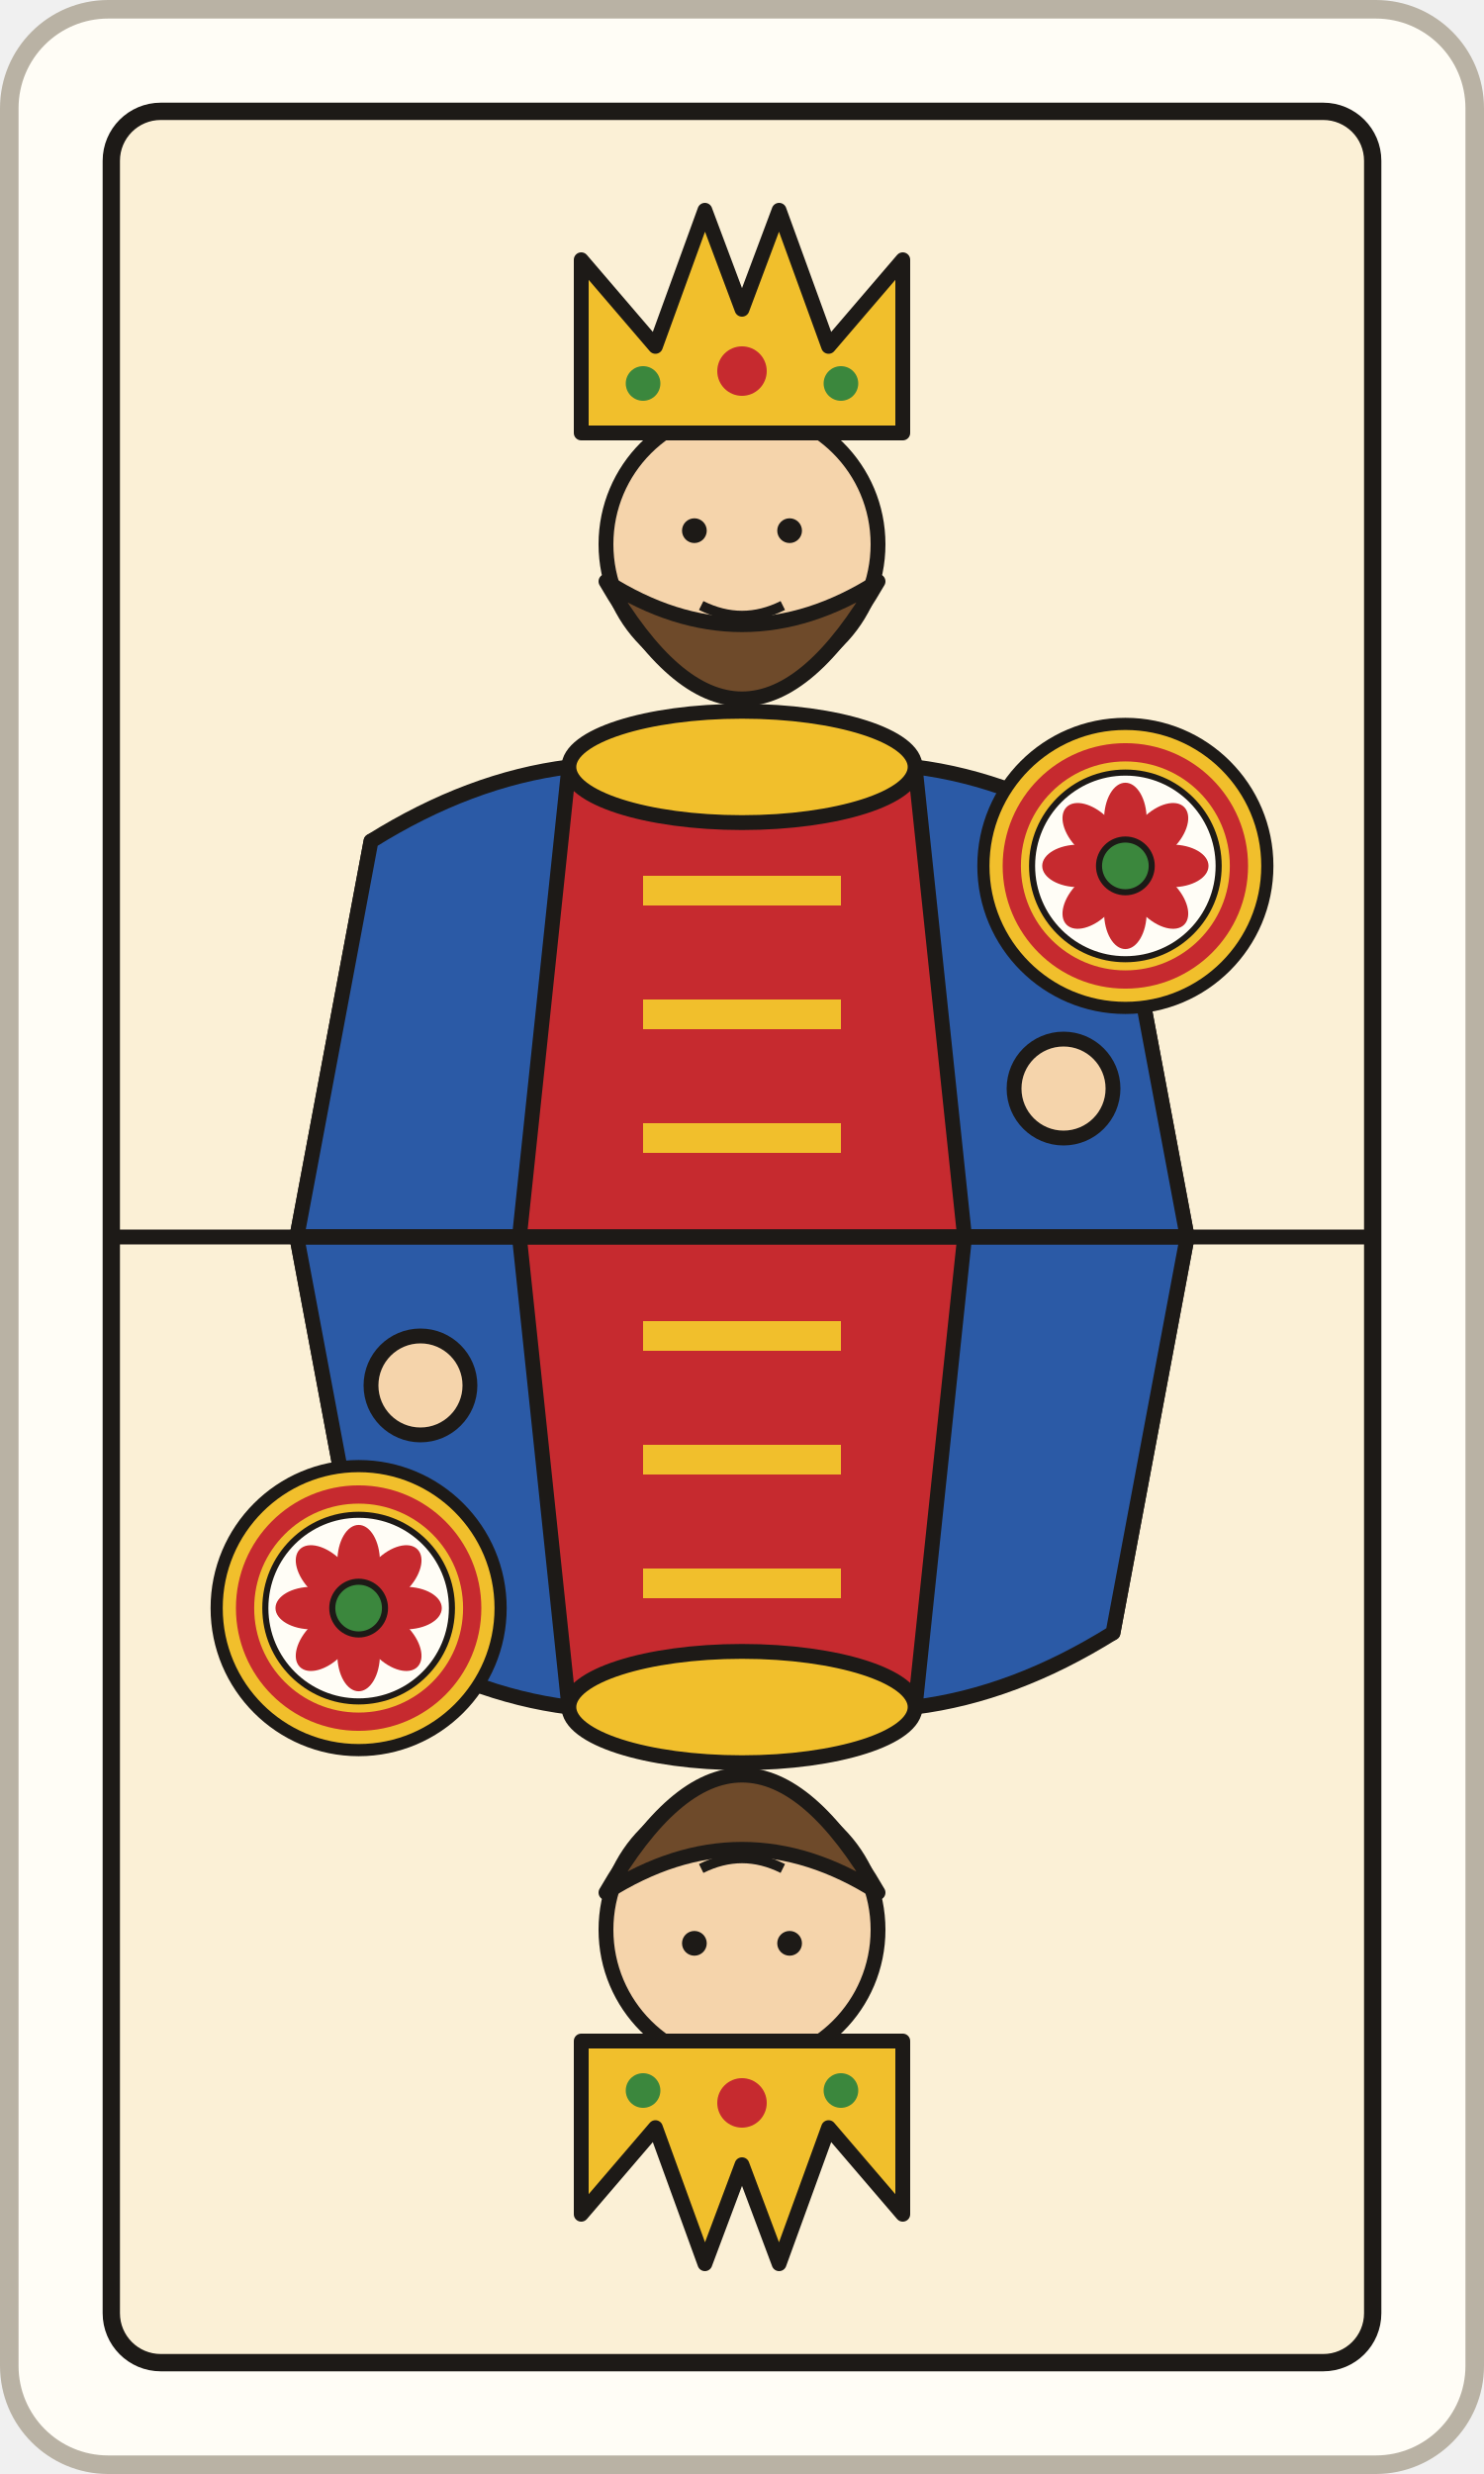
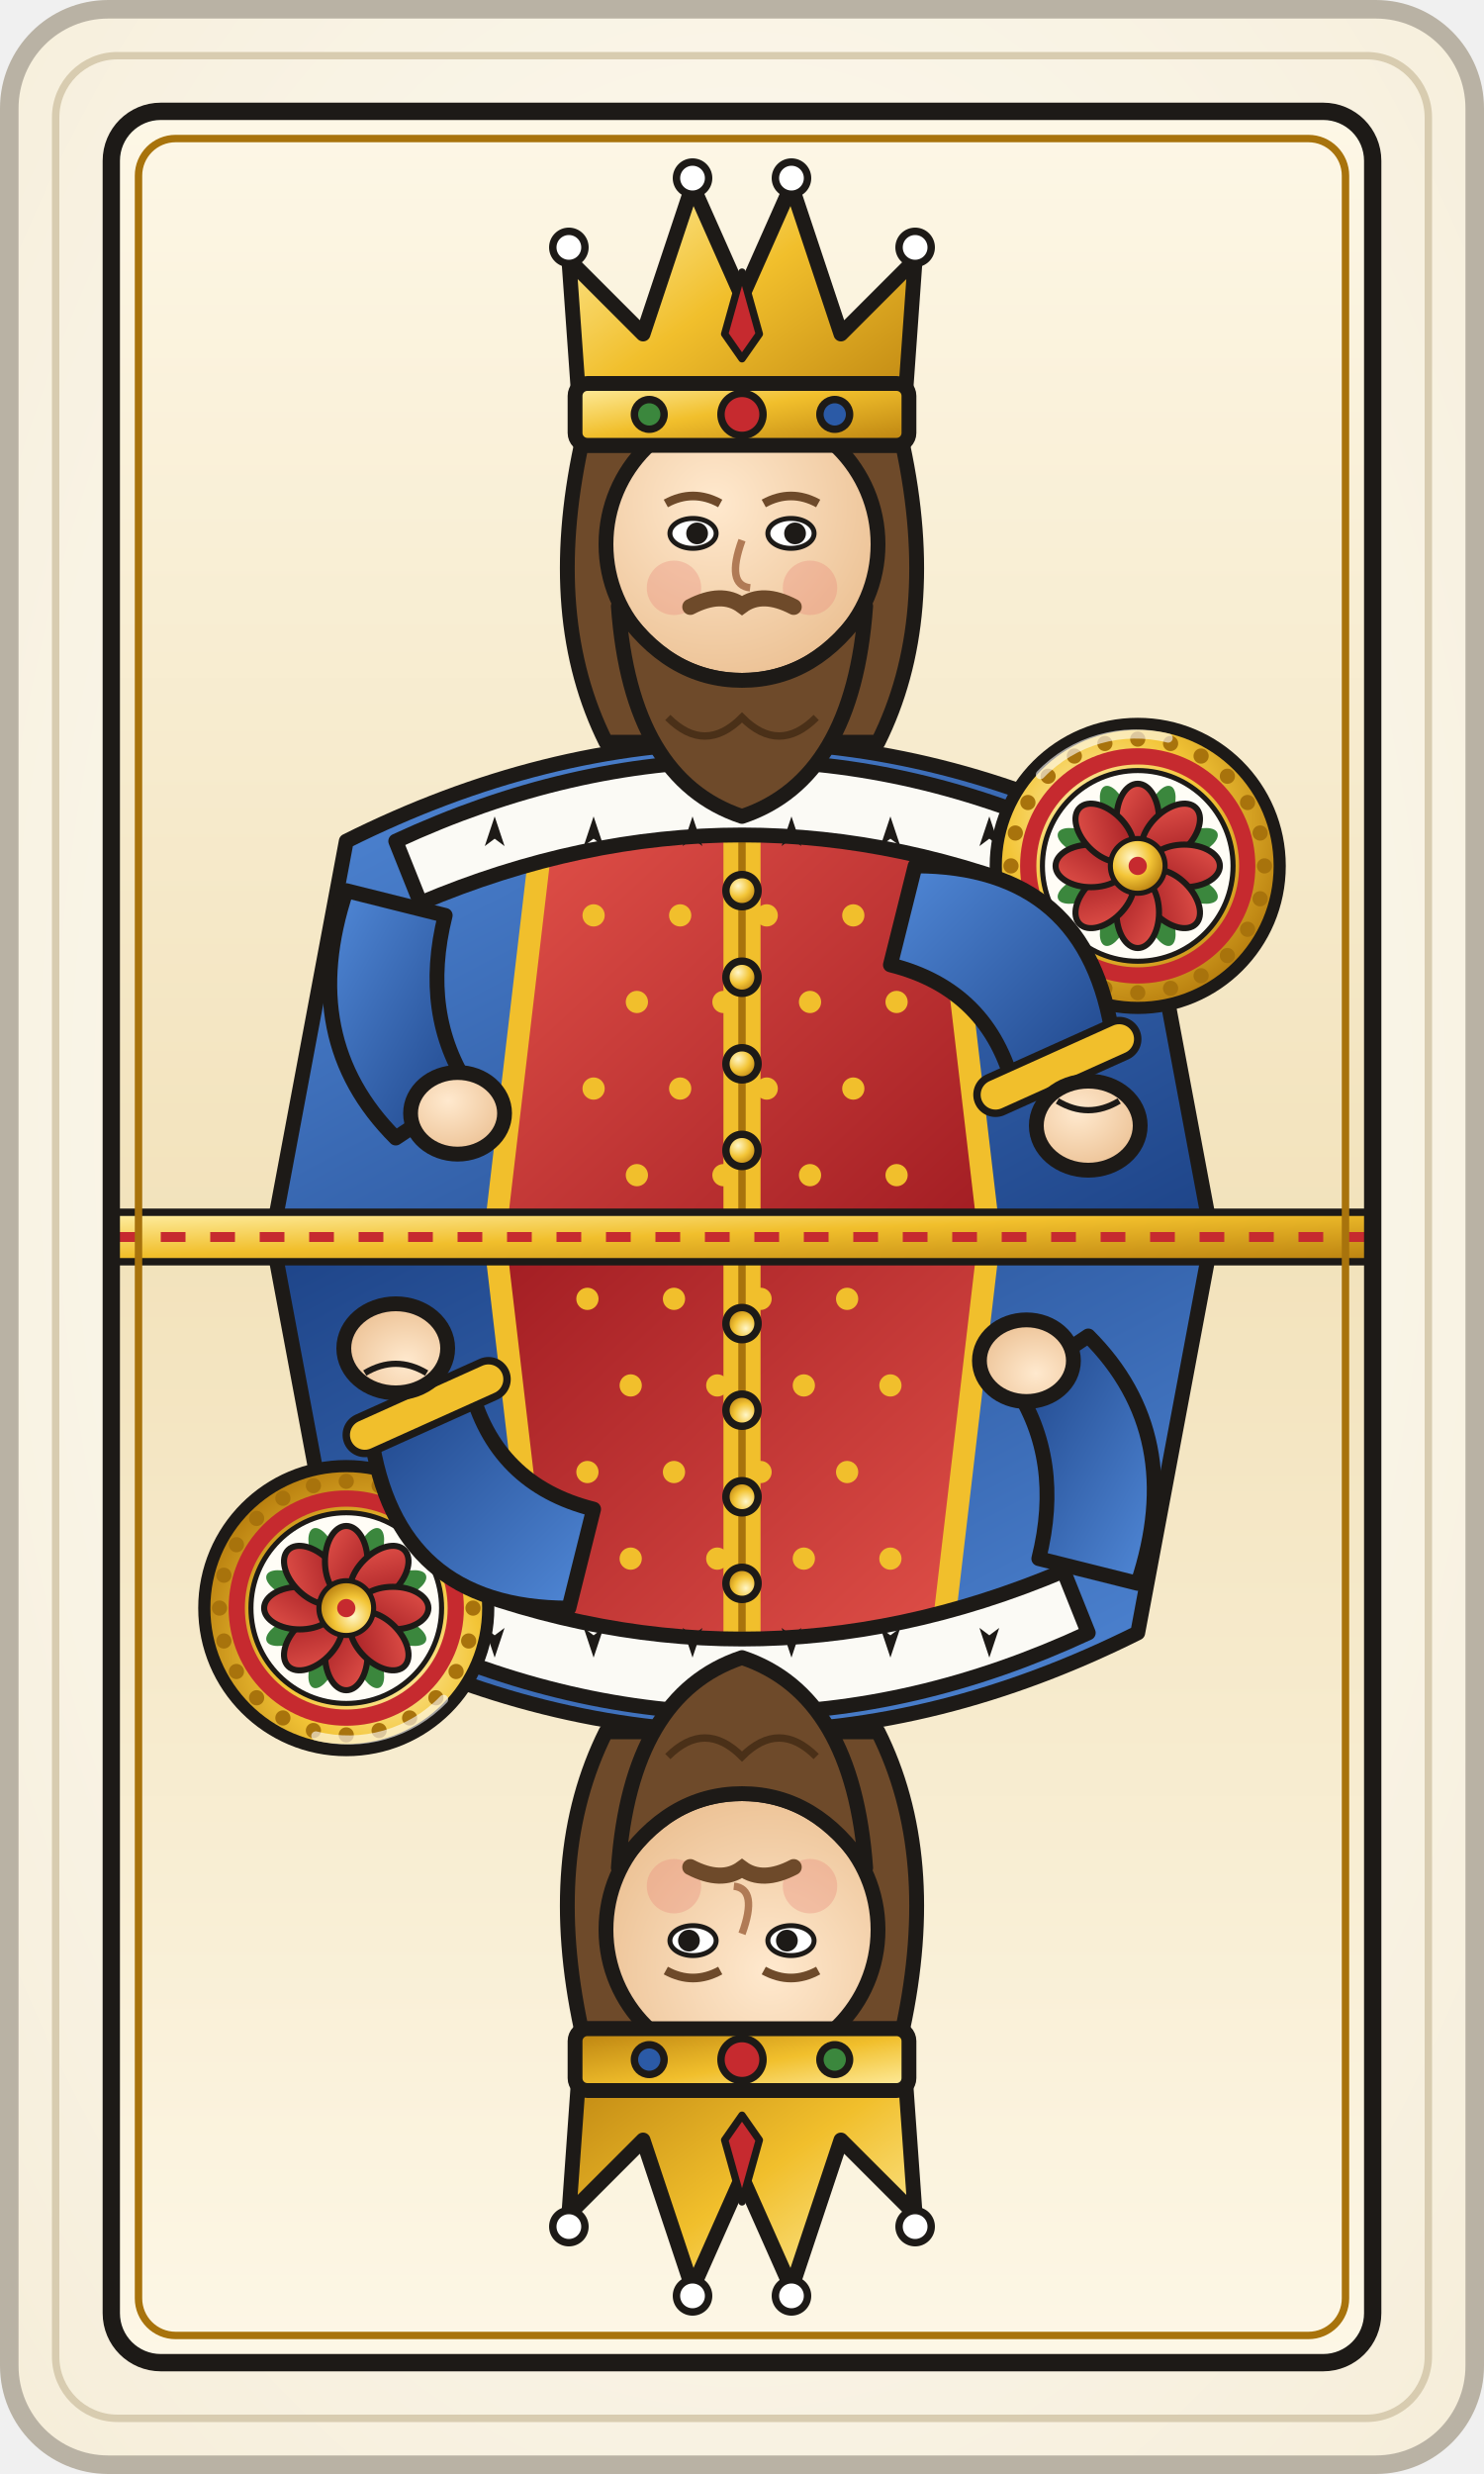
<svg xmlns="http://www.w3.org/2000/svg" viewBox="0 0 120 200" width="120" height="200">
-   <rect x="0.75" y="0.75" width="118.5" height="198.5" rx="8" fill="#fffdf6" stroke="#b9b2a4" stroke-width="1.5" />
+   <defs>
+     <linearGradient id="gold" x1="0" y1="0" x2="1" y2="1">
+       <stop offset="0" stop-color="#fff0a8" />
+       <stop offset=".45" stop-color="#f1bf2c" />
+       <stop offset="1" stop-color="#b9800f" />
+     </linearGradient>
+     <radialGradient id="goldR" cx=".38" cy=".35" r=".7">
+       <stop offset="0" stop-color="#fff6c8" />
+       <stop offset=".5" stop-color="#f3c537" />
+       <stop offset="1" stop-color="#b47a0c" />
+     </radialGradient>
+     <linearGradient id="red" x1="0" y1="0" x2="1" y2="1">
+       <stop offset="0" stop-color="#e5544b" />
+       <stop offset="1" stop-color="#a11c22" />
+     </linearGradient>
+     <linearGradient id="blue" x1="0" y1="0" x2="1" y2="1">
+       <stop offset="0" stop-color="#5189d8" />
+       <stop offset="1" stop-color="#1d4387" />
+     </linearGradient>
+     <linearGradient id="green" x1="0" y1="0" x2="1" y2="1">
+       <stop offset="0" stop-color="#66b462" />
+       <stop offset="1" stop-color="#276629" />
+     </linearGradient>
+     <linearGradient id="wood" x1="0" y1="0" x2="1" y2="0">
+       <stop offset="0" stop-color="#25602a" />
+       <stop offset=".35" stop-color="#6fbd6a" />
+       <stop offset="1" stop-color="#21572a" />
+     </linearGradient>
+     <linearGradient id="steel" x1="0" y1="0" x2="1" y2="0">
+       <stop offset="0" stop-color="#c3d9f7" />
+       <stop offset=".5" stop-color="#4275c4" />
+       <stop offset="1" stop-color="#1b3f7c" />
+     </linearGradient>
+     <radialGradient id="skin" cx=".4" cy=".35" r=".75">
+       <stop offset="0" stop-color="#ffe9ce" />
+       <stop offset="1" stop-color="#eabd8e" />
+     </radialGradient>
+     <radialGradient id="paper" cx=".5" cy=".45" r=".8">
+       <stop offset="0" stop-color="#fffefa" />
+       <stop offset="1" stop-color="#f5ecd6" />
+     </radialGradient>
+     <linearGradient id="beige" x1="0" y1="0" x2="0" y2="1">
+       <stop offset="0" stop-color="#fdf7e6" />
+       <stop offset=".5" stop-color="#f2e2bb" />
+       <stop offset="1" stop-color="#fdf7e6" />
+     </linearGradient>
+     <linearGradient id="horse" x1="0" y1="0" x2="1" y2="1">
+       <stop offset="0" stop-color="#ffffff" />
+       <stop offset="1" stop-color="#d6cdbd" />
+     </linearGradient>
+   </defs>
+   <rect x="0.75" y="0.75" width="118.5" height="198.5" rx="8" fill="url(#paper)" stroke="#b9b2a4" stroke-width="1.5" />
+   <rect x="4.5" y="4.5" width="111" height="191" rx="5" fill="none" stroke="#d8ccb0" stroke-width="0.6" />
  <clipPath id="fr">
    <rect x="9" y="9" width="102" height="182" rx="4" />
  </clipPath>
-   <rect x="9" y="9" width="102" height="182" rx="4" fill="#fbf0d6" />
+   <rect x="9" y="9" width="102" height="182" rx="4" fill="url(#beige)" />
  <g clip-path="url(#fr)">
-     <path d="M24 100 L30 68 Q60 54 90 68 L96 100Z" fill="#c62a2f" stroke="#1d1a17" stroke-width="1.2" stroke-linejoin="round" />
-     <path d="M24 100 L30 68 Q38 63 46 62 L42 100Z" fill="#2b5aa6" stroke="#1d1a17" stroke-width="1.2" stroke-linejoin="round" />
-     <path d="M96 100 L90 68 Q82 63 74 62 L78 100Z" fill="#2b5aa6" stroke="#1d1a17" stroke-width="1.2" stroke-linejoin="round" />
-     <path d="M52 72 L68 72 M52 82 L68 82 M52 92 L68 92" stroke="#f1bf2c" stroke-width="2.4" />
-     <ellipse cx="60" cy="62" rx="14" ry="4.5" fill="#f1bf2c" stroke="#1d1a17" stroke-width="1.2" stroke-linejoin="round" />
-     <circle cx="60" cy="44" r="11" fill="#f5d4ab" stroke="#1d1a17" stroke-width="1.2" stroke-linejoin="round" />
-     <circle cx="56.15" cy="42.9" r="1" fill="#1d1a17" />
-     <circle cx="63.85" cy="42.9" r="1" fill="#1d1a17" />
-     <path d="M56.7 48.95 Q60 50.6 63.3 48.95" fill="none" stroke="#1d1a17" stroke-width="0.8" />
-     <path d="M49 47 Q60 66 71 47 Q60 54 49 47Z" fill="#6e4a2a" stroke="#1d1a17" stroke-width="1.2" stroke-linejoin="round" />
-     <path d="M47 35 L47 21 L53 28 L57 17 L60 25 L63 17 L67 28 L73 21 L73 35Z" fill="#f1bf2c" stroke="#1d1a17" stroke-width="1.2" stroke-linejoin="round" />
-     <circle cx="60" cy="30" r="2" fill="#c62a2f" />
-     <circle cx="52" cy="31" r="1.4" fill="#3b873d" />
-     <circle cx="68" cy="31" r="1.4" fill="#3b873d" />
-     <g transform="translate(91 70) scale(0.82)">
-       <circle r="14" fill="#f1bf2c" stroke="#1d1a17" stroke-width="1.2" stroke-linejoin="round" />
-       <circle r="11.2" fill="none" stroke="#c62a2f" stroke-width="1.8" />
-       <circle r="9.2" fill="#fffdf6" stroke="#1d1a17" stroke-width="0.6" />
-       <ellipse cx="0" cy="-4.6" rx="2.1" ry="3.6" fill="#c62a2f" transform="rotate(0)" />
-       <ellipse cx="0" cy="-4.6" rx="2.1" ry="3.6" fill="#c62a2f" transform="rotate(45)" />
-       <ellipse cx="0" cy="-4.6" rx="2.1" ry="3.6" fill="#c62a2f" transform="rotate(90)" />
-       <ellipse cx="0" cy="-4.6" rx="2.1" ry="3.6" fill="#c62a2f" transform="rotate(135)" />
-       <ellipse cx="0" cy="-4.6" rx="2.1" ry="3.6" fill="#c62a2f" transform="rotate(180)" />
-       <ellipse cx="0" cy="-4.6" rx="2.1" ry="3.6" fill="#c62a2f" transform="rotate(225)" />
-       <ellipse cx="0" cy="-4.6" rx="2.1" ry="3.6" fill="#c62a2f" transform="rotate(270)" />
-       <ellipse cx="0" cy="-4.6" rx="2.1" ry="3.6" fill="#c62a2f" transform="rotate(315)" />
-       <circle r="2.6" fill="#3b873d" stroke="#1d1a17" stroke-width="0.6" />
+     <path d="M22 100 L28 68 Q60 52 92 68 L98 100Z" fill="url(#blue)" stroke="#1d1a17" stroke-width="1.2" stroke-linejoin="round" />
+     <path d="M40 100 L44 66 Q60 60 76 66 L80 100Z" fill="url(#red)" stroke="#1d1a17" stroke-width="1.2" stroke-linejoin="round" />
+     <circle cx="48" cy="74" r="0.9" fill="#f1bf2c" />
+     <circle cx="55" cy="74" r="0.9" fill="#f1bf2c" />
+     <circle cx="62" cy="74" r="0.9" fill="#f1bf2c" />
+     <circle cx="69" cy="74" r="0.9" fill="#f1bf2c" />
+     <circle cx="51.5" cy="81" r="0.9" fill="#f1bf2c" />
+     <circle cx="58.5" cy="81" r="0.9" fill="#f1bf2c" />
+     <circle cx="65.5" cy="81" r="0.9" fill="#f1bf2c" />
+     <circle cx="72.5" cy="81" r="0.9" fill="#f1bf2c" />
+     <circle cx="48" cy="88" r="0.9" fill="#f1bf2c" />
+     <circle cx="55" cy="88" r="0.9" fill="#f1bf2c" />
+     <circle cx="62" cy="88" r="0.9" fill="#f1bf2c" />
+     <circle cx="69" cy="88" r="0.9" fill="#f1bf2c" />
+     <circle cx="51.5" cy="95" r="0.9" fill="#f1bf2c" />
+     <circle cx="58.5" cy="95" r="0.9" fill="#f1bf2c" />
+     <circle cx="65.5" cy="95" r="0.9" fill="#f1bf2c" />
+     <circle cx="72.5" cy="95" r="0.9" fill="#f1bf2c" />
+     <path d="M60 66 V100" stroke="#f1bf2c" stroke-width="3" />
+     <path d="M60 66 V100" stroke="#a8730c" stroke-width="0.6" />
+     <circle cx="60" cy="72" r="1.3" fill="url(#goldR)" stroke="#1d1a17" stroke-width="0.6" stroke-linejoin="round" />
+     <circle cx="60" cy="79" r="1.3" fill="url(#goldR)" stroke="#1d1a17" stroke-width="0.6" stroke-linejoin="round" />
+     <circle cx="60" cy="86" r="1.3" fill="url(#goldR)" stroke="#1d1a17" stroke-width="0.6" stroke-linejoin="round" />
+     <circle cx="60" cy="93" r="1.3" fill="url(#goldR)" stroke="#1d1a17" stroke-width="0.6" stroke-linejoin="round" />
+     <path d="M44 66 L40 100 M76 66 L80 100" stroke="#f1bf2c" stroke-width="1.8" />
+     <path d="M28 72 Q24 84 32 92 L38 88 Q34 82 36 74Z" fill="url(#blue)" stroke="#1d1a17" stroke-width="1.2" stroke-linejoin="round" />
+     <ellipse cx="37" cy="90" rx="3.8" ry="3.3" fill="url(#skin)" stroke="#1d1a17" stroke-width="1.2" stroke-linejoin="round" />
+     <path d="M32 68 Q60 55 88 68 L86 73 Q60 62 34 73Z" fill="#fbfaf5" stroke="#1d1a17" stroke-width="1.2" stroke-linejoin="round" />
+     <path d="M40 66 l-0.8 2.4 l0.8 -0.6 l0.8 0.6Z" fill="#1d1a17" />
+     <path d="M48 66 l-0.8 2.4 l0.8 -0.6 l0.8 0.6Z" fill="#1d1a17" />
+     <path d="M56 66 l-0.8 2.4 l0.8 -0.6 l0.8 0.6Z" fill="#1d1a17" />
+     <path d="M64 66 l-0.8 2.4 l0.8 -0.6 l0.8 0.6Z" fill="#1d1a17" />
+     <path d="M72 66 l-0.8 2.4 l0.8 -0.6 l0.8 0.6Z" fill="#1d1a17" />
+     <path d="M80 66 l-0.8 2.4 l0.8 -0.6 l0.8 0.6Z" fill="#1d1a17" />
+     <g transform="translate(92 70) scale(0.82)">
+       <circle r="14" fill="url(#goldR)" stroke="#1d1a17" stroke-width="1.2" stroke-linejoin="round" />
+       <circle cx="12.5" cy="0" r="0.75" fill="#a8730c" />
+       <circle cx="12.07" cy="3.24" r="0.75" fill="#a8730c" />
+       <circle cx="10.83" cy="6.25" r="0.75" fill="#a8730c" />
+       <circle cx="8.84" cy="8.84" r="0.75" fill="#a8730c" />
+       <circle cx="6.25" cy="10.83" r="0.75" fill="#a8730c" />
+       <circle cx="3.24" cy="12.07" r="0.75" fill="#a8730c" />
+       <circle cx="0" cy="12.5" r="0.75" fill="#a8730c" />
+       <circle cx="-3.24" cy="12.07" r="0.75" fill="#a8730c" />
+       <circle cx="-6.25" cy="10.83" r="0.75" fill="#a8730c" />
+       <circle cx="-8.84" cy="8.84" r="0.75" fill="#a8730c" />
+       <circle cx="-10.83" cy="6.25" r="0.75" fill="#a8730c" />
+       <circle cx="-12.07" cy="3.24" r="0.75" fill="#a8730c" />
+       <circle cx="-12.5" cy="0" r="0.75" fill="#a8730c" />
+       <circle cx="-12.07" cy="-3.24" r="0.75" fill="#a8730c" />
+       <circle cx="-10.83" cy="-6.25" r="0.75" fill="#a8730c" />
+       <circle cx="-8.84" cy="-8.84" r="0.75" fill="#a8730c" />
+       <circle cx="-6.25" cy="-10.83" r="0.75" fill="#a8730c" />
+       <circle cx="-3.24" cy="-12.07" r="0.75" fill="#a8730c" />
+       <circle cx="0" cy="-12.5" r="0.75" fill="#a8730c" />
+       <circle cx="3.24" cy="-12.07" r="0.75" fill="#a8730c" />
+       <circle cx="6.25" cy="-10.83" r="0.75" fill="#a8730c" />
+       <circle cx="8.84" cy="-8.84" r="0.75" fill="#a8730c" />
+       <circle cx="10.83" cy="-6.25" r="0.75" fill="#a8730c" />
+       <circle cx="12.07" cy="-3.24" r="0.75" fill="#a8730c" />
+       <circle r="10.8" fill="none" stroke="#c62a2f" stroke-width="1.6" />
+       <circle r="9.4" fill="#fffdf6" stroke="#1d1a17" stroke-width="0.5" />
+       <ellipse cx="0" cy="-5.8" rx="1.2" ry="2.7" fill="#3b873d" transform="rotate(22.5)" />
+       <ellipse cx="0" cy="-5.8" rx="1.2" ry="2.7" fill="#3b873d" transform="rotate(67.5)" />
+       <ellipse cx="0" cy="-5.8" rx="1.2" ry="2.7" fill="#3b873d" transform="rotate(112.5)" />
+       <ellipse cx="0" cy="-5.8" rx="1.2" ry="2.7" fill="#3b873d" transform="rotate(157.5)" />
+       <ellipse cx="0" cy="-5.8" rx="1.2" ry="2.7" fill="#3b873d" transform="rotate(202.5)" />
+       <ellipse cx="0" cy="-5.8" rx="1.2" ry="2.7" fill="#3b873d" transform="rotate(247.5)" />
+       <ellipse cx="0" cy="-5.8" rx="1.2" ry="2.7" fill="#3b873d" transform="rotate(292.5)" />
+       <ellipse cx="0" cy="-5.8" rx="1.2" ry="2.7" fill="#3b873d" transform="rotate(337.5)" />
+       <ellipse cx="0" cy="-4.6" rx="2.1" ry="3.5" fill="url(#red)" stroke="#1d1a17" stroke-width="0.6" stroke-linejoin="round" transform="rotate(0)" />
+       <ellipse cx="0" cy="-4.6" rx="2.1" ry="3.5" fill="url(#red)" stroke="#1d1a17" stroke-width="0.6" stroke-linejoin="round" transform="rotate(45)" />
+       <ellipse cx="0" cy="-4.6" rx="2.1" ry="3.5" fill="url(#red)" stroke="#1d1a17" stroke-width="0.6" stroke-linejoin="round" transform="rotate(90)" />
+       <ellipse cx="0" cy="-4.6" rx="2.1" ry="3.5" fill="url(#red)" stroke="#1d1a17" stroke-width="0.6" stroke-linejoin="round" transform="rotate(135)" />
+       <ellipse cx="0" cy="-4.6" rx="2.1" ry="3.5" fill="url(#red)" stroke="#1d1a17" stroke-width="0.6" stroke-linejoin="round" transform="rotate(180)" />
+       <ellipse cx="0" cy="-4.6" rx="2.1" ry="3.5" fill="url(#red)" stroke="#1d1a17" stroke-width="0.6" stroke-linejoin="round" transform="rotate(225)" />
+       <ellipse cx="0" cy="-4.6" rx="2.1" ry="3.5" fill="url(#red)" stroke="#1d1a17" stroke-width="0.6" stroke-linejoin="round" transform="rotate(270)" />
+       <ellipse cx="0" cy="-4.6" rx="2.1" ry="3.5" fill="url(#red)" stroke="#1d1a17" stroke-width="0.6" stroke-linejoin="round" transform="rotate(315)" />
+       <circle r="2.7" fill="url(#goldR)" stroke="#1d1a17" stroke-width="0.5" />
+       <circle r="0.9" fill="#c62a2f" />
+       <path d="M-9.6 -9 A13 13 0 0 1 3 -12.6" fill="none" stroke="#fff" stroke-width="0.9" stroke-linecap="round" opacity="0.6" />
    </g>
-     <circle cx="86" cy="88" r="4" fill="#f5d4ab" stroke="#1d1a17" stroke-width="1.2" stroke-linejoin="round" />
+     <path d="M74 70 Q88 70 90 84 L82 88 Q80 80 72 78Z" fill="url(#blue)" stroke="#1d1a17" stroke-width="1.2" stroke-linejoin="round" />
+     <path d="M80.5 88.5 L90.5 84" stroke="#1d1a17" stroke-width="3.6" stroke-linecap="round" />
+     <path d="M80.5 88.5 L90.5 84" stroke="#f1bf2c" stroke-width="2.4" stroke-linecap="round" />
+     <ellipse cx="88" cy="91" rx="4.2" ry="3.6" fill="url(#skin)" stroke="#1d1a17" stroke-width="1.2" stroke-linejoin="round" />
+     <path d="M85.5 89 Q88 90.5 90.5 89" fill="none" stroke="#1d1a17" stroke-width="0.5" />
+     <path d="M47 36 Q44 50 49 60 L71 60 Q76 50 73 36Z" fill="#6e4a2a" stroke="#1d1a17" stroke-width="1.2" stroke-linejoin="round" />
+     <circle cx="60" cy="44" r="11" fill="url(#skin)" stroke="#1d1a17" stroke-width="1.2" stroke-linejoin="round" />
+     <circle cx="54.5" cy="47.52" r="2.2" fill="#e98a7a" opacity="0.35" />
+     <circle cx="65.5" cy="47.52" r="2.2" fill="#e98a7a" opacity="0.35" />
+     <ellipse cx="56.04" cy="43.12" rx="1.87" ry="1.21" fill="#fff" stroke="#1d1a17" stroke-width="0.4" />
+     <circle cx="56.37" cy="43.12" r="0.88" fill="#1d1a17" />
+     <path d="M53.84 40.7 Q56.04 39.49 58.24 40.7" fill="none" stroke="#6e4a2a" stroke-width="0.7" />
+     <ellipse cx="63.96" cy="43.12" rx="1.87" ry="1.21" fill="#fff" stroke="#1d1a17" stroke-width="0.4" />
+     <circle cx="64.29" cy="43.12" r="0.88" fill="#1d1a17" />
+     <path d="M61.76 40.7 Q63.96 39.49 66.16 40.7" fill="none" stroke="#6e4a2a" stroke-width="0.7" />
+     <path d="M60 43.67 Q58.68 47.3 60.66 47.52" fill="none" stroke="#b07a55" stroke-width="0.6" />
+     <path d="M55.82 49.06 Q58.35 47.74 60 48.95 Q61.65 47.74 64.18 49.06" fill="none" stroke="#6e4a2a" stroke-width="1.3" stroke-linecap="round" />
+     <path d="M50 49 Q51 63 60 66 Q69 63 70 49 Q66 55 60 55 Q54 55 50 49Z" fill="#6e4a2a" stroke="#1d1a17" stroke-width="1.2" stroke-linejoin="round" />
+     <path d="M54 58 Q57 61 60 58 Q63 61 66 58" fill="none" stroke="#4a3018" stroke-width="0.6" />
+     <path d="M47 35 L46 21 L52 27 L56 15 L60 24 L64 15 L68 27 L74 21 L73 35Z" fill="url(#gold)" stroke="#1d1a17" stroke-width="1.2" stroke-linejoin="round" />
+     <rect x="46.5" y="31" width="27" height="5" rx="1" fill="url(#gold)" stroke="#1d1a17" stroke-width="1.2" stroke-linejoin="round" />
+     <circle cx="46" cy="20" r="1.3" fill="#fff" stroke="#1d1a17" stroke-width="0.6" stroke-linejoin="round" />
+     <circle cx="56" cy="14.4" r="1.3" fill="#fff" stroke="#1d1a17" stroke-width="0.6" stroke-linejoin="round" />
+     <circle cx="64" cy="14.4" r="1.3" fill="#fff" stroke="#1d1a17" stroke-width="0.6" stroke-linejoin="round" />
+     <circle cx="74" cy="20" r="1.3" fill="#fff" stroke="#1d1a17" stroke-width="0.6" stroke-linejoin="round" />
+     <circle cx="60" cy="33.5" r="1.7" fill="#c62a2f" stroke="#1d1a17" stroke-width="0.6" stroke-linejoin="round" />
+     <circle cx="52.5" cy="33.5" r="1.2" fill="#3b873d" stroke="#1d1a17" stroke-width="0.6" stroke-linejoin="round" />
+     <circle cx="67.5" cy="33.5" r="1.2" fill="#2b5aa6" stroke="#1d1a17" stroke-width="0.6" stroke-linejoin="round" />
+     <path d="M60 22 L58.6 27 L60 29 L61.4 27Z" fill="#c62a2f" stroke="#1d1a17" stroke-width="0.6" stroke-linejoin="round" />
    <g transform="rotate(180 60 100)">
-       <path d="M24 100 L30 68 Q60 54 90 68 L96 100Z" fill="#c62a2f" stroke="#1d1a17" stroke-width="1.2" stroke-linejoin="round" />
-       <path d="M24 100 L30 68 Q38 63 46 62 L42 100Z" fill="#2b5aa6" stroke="#1d1a17" stroke-width="1.2" stroke-linejoin="round" />
-       <path d="M96 100 L90 68 Q82 63 74 62 L78 100Z" fill="#2b5aa6" stroke="#1d1a17" stroke-width="1.2" stroke-linejoin="round" />
-       <path d="M52 72 L68 72 M52 82 L68 82 M52 92 L68 92" stroke="#f1bf2c" stroke-width="2.4" />
-       <ellipse cx="60" cy="62" rx="14" ry="4.5" fill="#f1bf2c" stroke="#1d1a17" stroke-width="1.2" stroke-linejoin="round" />
-       <circle cx="60" cy="44" r="11" fill="#f5d4ab" stroke="#1d1a17" stroke-width="1.2" stroke-linejoin="round" />
-       <circle cx="56.15" cy="42.9" r="1" fill="#1d1a17" />
-       <circle cx="63.85" cy="42.9" r="1" fill="#1d1a17" />
-       <path d="M56.7 48.95 Q60 50.6 63.3 48.95" fill="none" stroke="#1d1a17" stroke-width="0.8" />
-       <path d="M49 47 Q60 66 71 47 Q60 54 49 47Z" fill="#6e4a2a" stroke="#1d1a17" stroke-width="1.2" stroke-linejoin="round" />
-       <path d="M47 35 L47 21 L53 28 L57 17 L60 25 L63 17 L67 28 L73 21 L73 35Z" fill="#f1bf2c" stroke="#1d1a17" stroke-width="1.2" stroke-linejoin="round" />
-       <circle cx="60" cy="30" r="2" fill="#c62a2f" />
-       <circle cx="52" cy="31" r="1.4" fill="#3b873d" />
-       <circle cx="68" cy="31" r="1.4" fill="#3b873d" />
-       <g transform="translate(91 70) scale(0.82)">
-         <circle r="14" fill="#f1bf2c" stroke="#1d1a17" stroke-width="1.2" stroke-linejoin="round" />
-         <circle r="11.2" fill="none" stroke="#c62a2f" stroke-width="1.8" />
-         <circle r="9.2" fill="#fffdf6" stroke="#1d1a17" stroke-width="0.6" />
-         <ellipse cx="0" cy="-4.6" rx="2.1" ry="3.6" fill="#c62a2f" transform="rotate(0)" />
-         <ellipse cx="0" cy="-4.6" rx="2.1" ry="3.6" fill="#c62a2f" transform="rotate(45)" />
-         <ellipse cx="0" cy="-4.6" rx="2.1" ry="3.6" fill="#c62a2f" transform="rotate(90)" />
-         <ellipse cx="0" cy="-4.6" rx="2.1" ry="3.6" fill="#c62a2f" transform="rotate(135)" />
-         <ellipse cx="0" cy="-4.6" rx="2.1" ry="3.6" fill="#c62a2f" transform="rotate(180)" />
-         <ellipse cx="0" cy="-4.6" rx="2.1" ry="3.6" fill="#c62a2f" transform="rotate(225)" />
-         <ellipse cx="0" cy="-4.6" rx="2.1" ry="3.6" fill="#c62a2f" transform="rotate(270)" />
-         <ellipse cx="0" cy="-4.6" rx="2.1" ry="3.6" fill="#c62a2f" transform="rotate(315)" />
-         <circle r="2.6" fill="#3b873d" stroke="#1d1a17" stroke-width="0.6" />
+       <path d="M22 100 L28 68 Q60 52 92 68 L98 100Z" fill="url(#blue)" stroke="#1d1a17" stroke-width="1.2" stroke-linejoin="round" />
+       <path d="M40 100 L44 66 Q60 60 76 66 L80 100Z" fill="url(#red)" stroke="#1d1a17" stroke-width="1.2" stroke-linejoin="round" />
+       <circle cx="48" cy="74" r="0.9" fill="#f1bf2c" />
+       <circle cx="55" cy="74" r="0.9" fill="#f1bf2c" />
+       <circle cx="62" cy="74" r="0.9" fill="#f1bf2c" />
+       <circle cx="69" cy="74" r="0.9" fill="#f1bf2c" />
+       <circle cx="51.5" cy="81" r="0.9" fill="#f1bf2c" />
+       <circle cx="58.5" cy="81" r="0.9" fill="#f1bf2c" />
+       <circle cx="65.5" cy="81" r="0.9" fill="#f1bf2c" />
+       <circle cx="72.5" cy="81" r="0.9" fill="#f1bf2c" />
+       <circle cx="48" cy="88" r="0.9" fill="#f1bf2c" />
+       <circle cx="55" cy="88" r="0.9" fill="#f1bf2c" />
+       <circle cx="62" cy="88" r="0.9" fill="#f1bf2c" />
+       <circle cx="69" cy="88" r="0.9" fill="#f1bf2c" />
+       <circle cx="51.5" cy="95" r="0.9" fill="#f1bf2c" />
+       <circle cx="58.5" cy="95" r="0.9" fill="#f1bf2c" />
+       <circle cx="65.5" cy="95" r="0.9" fill="#f1bf2c" />
+       <circle cx="72.5" cy="95" r="0.9" fill="#f1bf2c" />
+       <path d="M60 66 V100" stroke="#f1bf2c" stroke-width="3" />
+       <path d="M60 66 V100" stroke="#a8730c" stroke-width="0.6" />
+       <circle cx="60" cy="72" r="1.3" fill="url(#goldR)" stroke="#1d1a17" stroke-width="0.6" stroke-linejoin="round" />
+       <circle cx="60" cy="79" r="1.3" fill="url(#goldR)" stroke="#1d1a17" stroke-width="0.6" stroke-linejoin="round" />
+       <circle cx="60" cy="86" r="1.3" fill="url(#goldR)" stroke="#1d1a17" stroke-width="0.6" stroke-linejoin="round" />
+       <circle cx="60" cy="93" r="1.3" fill="url(#goldR)" stroke="#1d1a17" stroke-width="0.6" stroke-linejoin="round" />
+       <path d="M44 66 L40 100 M76 66 L80 100" stroke="#f1bf2c" stroke-width="1.8" />
+       <path d="M28 72 Q24 84 32 92 L38 88 Q34 82 36 74Z" fill="url(#blue)" stroke="#1d1a17" stroke-width="1.2" stroke-linejoin="round" />
+       <ellipse cx="37" cy="90" rx="3.8" ry="3.3" fill="url(#skin)" stroke="#1d1a17" stroke-width="1.2" stroke-linejoin="round" />
+       <path d="M32 68 Q60 55 88 68 L86 73 Q60 62 34 73Z" fill="#fbfaf5" stroke="#1d1a17" stroke-width="1.2" stroke-linejoin="round" />
+       <path d="M40 66 l-0.8 2.4 l0.8 -0.6 l0.8 0.6Z" fill="#1d1a17" />
+       <path d="M48 66 l-0.8 2.4 l0.8 -0.6 l0.8 0.6Z" fill="#1d1a17" />
+       <path d="M56 66 l-0.8 2.4 l0.8 -0.6 l0.8 0.6Z" fill="#1d1a17" />
+       <path d="M64 66 l-0.8 2.4 l0.8 -0.6 l0.8 0.6Z" fill="#1d1a17" />
+       <path d="M72 66 l-0.8 2.4 l0.8 -0.6 l0.8 0.6Z" fill="#1d1a17" />
+       <path d="M80 66 l-0.8 2.4 l0.8 -0.6 l0.8 0.6Z" fill="#1d1a17" />
+       <g transform="translate(92 70) scale(0.82)">
+         <circle r="14" fill="url(#goldR)" stroke="#1d1a17" stroke-width="1.2" stroke-linejoin="round" />
+         <circle cx="12.5" cy="0" r="0.75" fill="#a8730c" />
+         <circle cx="12.07" cy="3.24" r="0.75" fill="#a8730c" />
+         <circle cx="10.83" cy="6.25" r="0.75" fill="#a8730c" />
+         <circle cx="8.84" cy="8.84" r="0.75" fill="#a8730c" />
+         <circle cx="6.25" cy="10.83" r="0.75" fill="#a8730c" />
+         <circle cx="3.24" cy="12.07" r="0.75" fill="#a8730c" />
+         <circle cx="0" cy="12.5" r="0.75" fill="#a8730c" />
+         <circle cx="-3.24" cy="12.07" r="0.75" fill="#a8730c" />
+         <circle cx="-6.25" cy="10.83" r="0.75" fill="#a8730c" />
+         <circle cx="-8.84" cy="8.84" r="0.75" fill="#a8730c" />
+         <circle cx="-10.83" cy="6.25" r="0.75" fill="#a8730c" />
+         <circle cx="-12.07" cy="3.24" r="0.75" fill="#a8730c" />
+         <circle cx="-12.5" cy="0" r="0.75" fill="#a8730c" />
+         <circle cx="-12.07" cy="-3.24" r="0.75" fill="#a8730c" />
+         <circle cx="-10.83" cy="-6.25" r="0.75" fill="#a8730c" />
+         <circle cx="-8.84" cy="-8.84" r="0.75" fill="#a8730c" />
+         <circle cx="-6.25" cy="-10.83" r="0.75" fill="#a8730c" />
+         <circle cx="-3.24" cy="-12.07" r="0.75" fill="#a8730c" />
+         <circle cx="0" cy="-12.5" r="0.75" fill="#a8730c" />
+         <circle cx="3.24" cy="-12.07" r="0.75" fill="#a8730c" />
+         <circle cx="6.25" cy="-10.83" r="0.75" fill="#a8730c" />
+         <circle cx="8.84" cy="-8.84" r="0.75" fill="#a8730c" />
+         <circle cx="10.83" cy="-6.25" r="0.75" fill="#a8730c" />
+         <circle cx="12.07" cy="-3.24" r="0.75" fill="#a8730c" />
+         <circle r="10.8" fill="none" stroke="#c62a2f" stroke-width="1.6" />
+         <circle r="9.4" fill="#fffdf6" stroke="#1d1a17" stroke-width="0.5" />
+         <ellipse cx="0" cy="-5.8" rx="1.2" ry="2.7" fill="#3b873d" transform="rotate(22.5)" />
+         <ellipse cx="0" cy="-5.8" rx="1.2" ry="2.7" fill="#3b873d" transform="rotate(67.5)" />
+         <ellipse cx="0" cy="-5.8" rx="1.2" ry="2.7" fill="#3b873d" transform="rotate(112.5)" />
+         <ellipse cx="0" cy="-5.8" rx="1.2" ry="2.7" fill="#3b873d" transform="rotate(157.5)" />
+         <ellipse cx="0" cy="-5.8" rx="1.2" ry="2.7" fill="#3b873d" transform="rotate(202.5)" />
+         <ellipse cx="0" cy="-5.8" rx="1.2" ry="2.7" fill="#3b873d" transform="rotate(247.5)" />
+         <ellipse cx="0" cy="-5.8" rx="1.2" ry="2.7" fill="#3b873d" transform="rotate(292.5)" />
+         <ellipse cx="0" cy="-5.8" rx="1.2" ry="2.7" fill="#3b873d" transform="rotate(337.5)" />
+         <ellipse cx="0" cy="-4.6" rx="2.1" ry="3.5" fill="url(#red)" stroke="#1d1a17" stroke-width="0.6" stroke-linejoin="round" transform="rotate(0)" />
+         <ellipse cx="0" cy="-4.6" rx="2.1" ry="3.5" fill="url(#red)" stroke="#1d1a17" stroke-width="0.6" stroke-linejoin="round" transform="rotate(45)" />
+         <ellipse cx="0" cy="-4.6" rx="2.1" ry="3.5" fill="url(#red)" stroke="#1d1a17" stroke-width="0.6" stroke-linejoin="round" transform="rotate(90)" />
+         <ellipse cx="0" cy="-4.6" rx="2.1" ry="3.5" fill="url(#red)" stroke="#1d1a17" stroke-width="0.6" stroke-linejoin="round" transform="rotate(135)" />
+         <ellipse cx="0" cy="-4.6" rx="2.1" ry="3.5" fill="url(#red)" stroke="#1d1a17" stroke-width="0.6" stroke-linejoin="round" transform="rotate(180)" />
+         <ellipse cx="0" cy="-4.6" rx="2.1" ry="3.5" fill="url(#red)" stroke="#1d1a17" stroke-width="0.6" stroke-linejoin="round" transform="rotate(225)" />
+         <ellipse cx="0" cy="-4.6" rx="2.1" ry="3.5" fill="url(#red)" stroke="#1d1a17" stroke-width="0.6" stroke-linejoin="round" transform="rotate(270)" />
+         <ellipse cx="0" cy="-4.6" rx="2.1" ry="3.5" fill="url(#red)" stroke="#1d1a17" stroke-width="0.6" stroke-linejoin="round" transform="rotate(315)" />
+         <circle r="2.7" fill="url(#goldR)" stroke="#1d1a17" stroke-width="0.5" />
+         <circle r="0.9" fill="#c62a2f" />
+         <path d="M-9.6 -9 A13 13 0 0 1 3 -12.6" fill="none" stroke="#fff" stroke-width="0.9" stroke-linecap="round" opacity="0.6" />
      </g>
-       <circle cx="86" cy="88" r="4" fill="#f5d4ab" stroke="#1d1a17" stroke-width="1.2" stroke-linejoin="round" />
+       <path d="M74 70 Q88 70 90 84 L82 88 Q80 80 72 78Z" fill="url(#blue)" stroke="#1d1a17" stroke-width="1.2" stroke-linejoin="round" />
+       <path d="M80.5 88.5 L90.5 84" stroke="#1d1a17" stroke-width="3.6" stroke-linecap="round" />
+       <path d="M80.5 88.5 L90.5 84" stroke="#f1bf2c" stroke-width="2.4" stroke-linecap="round" />
+       <ellipse cx="88" cy="91" rx="4.2" ry="3.6" fill="url(#skin)" stroke="#1d1a17" stroke-width="1.2" stroke-linejoin="round" />
+       <path d="M85.5 89 Q88 90.5 90.5 89" fill="none" stroke="#1d1a17" stroke-width="0.5" />
+       <path d="M47 36 Q44 50 49 60 L71 60 Q76 50 73 36Z" fill="#6e4a2a" stroke="#1d1a17" stroke-width="1.2" stroke-linejoin="round" />
+       <circle cx="60" cy="44" r="11" fill="url(#skin)" stroke="#1d1a17" stroke-width="1.2" stroke-linejoin="round" />
+       <circle cx="54.5" cy="47.52" r="2.2" fill="#e98a7a" opacity="0.35" />
+       <circle cx="65.5" cy="47.52" r="2.2" fill="#e98a7a" opacity="0.35" />
+       <ellipse cx="56.04" cy="43.12" rx="1.87" ry="1.21" fill="#fff" stroke="#1d1a17" stroke-width="0.4" />
+       <circle cx="56.37" cy="43.12" r="0.88" fill="#1d1a17" />
+       <path d="M53.84 40.7 Q56.04 39.49 58.24 40.7" fill="none" stroke="#6e4a2a" stroke-width="0.7" />
+       <ellipse cx="63.96" cy="43.12" rx="1.87" ry="1.21" fill="#fff" stroke="#1d1a17" stroke-width="0.4" />
+       <circle cx="64.29" cy="43.12" r="0.88" fill="#1d1a17" />
+       <path d="M61.76 40.7 Q63.96 39.49 66.16 40.7" fill="none" stroke="#6e4a2a" stroke-width="0.7" />
+       <path d="M60 43.67 Q58.68 47.3 60.66 47.52" fill="none" stroke="#b07a55" stroke-width="0.6" />
+       <path d="M55.82 49.06 Q58.35 47.74 60 48.95 Q61.65 47.74 64.18 49.06" fill="none" stroke="#6e4a2a" stroke-width="1.3" stroke-linecap="round" />
+       <path d="M50 49 Q51 63 60 66 Q69 63 70 49 Q66 55 60 55 Q54 55 50 49Z" fill="#6e4a2a" stroke="#1d1a17" stroke-width="1.2" stroke-linejoin="round" />
+       <path d="M54 58 Q57 61 60 58 Q63 61 66 58" fill="none" stroke="#4a3018" stroke-width="0.6" />
+       <path d="M47 35 L46 21 L52 27 L56 15 L60 24 L64 15 L68 27 L74 21 L73 35Z" fill="url(#gold)" stroke="#1d1a17" stroke-width="1.2" stroke-linejoin="round" />
+       <rect x="46.5" y="31" width="27" height="5" rx="1" fill="url(#gold)" stroke="#1d1a17" stroke-width="1.2" stroke-linejoin="round" />
+       <circle cx="46" cy="20" r="1.3" fill="#fff" stroke="#1d1a17" stroke-width="0.6" stroke-linejoin="round" />
+       <circle cx="56" cy="14.4" r="1.3" fill="#fff" stroke="#1d1a17" stroke-width="0.6" stroke-linejoin="round" />
+       <circle cx="64" cy="14.4" r="1.3" fill="#fff" stroke="#1d1a17" stroke-width="0.6" stroke-linejoin="round" />
+       <circle cx="74" cy="20" r="1.3" fill="#fff" stroke="#1d1a17" stroke-width="0.6" stroke-linejoin="round" />
+       <circle cx="60" cy="33.5" r="1.7" fill="#c62a2f" stroke="#1d1a17" stroke-width="0.6" stroke-linejoin="round" />
+       <circle cx="52.5" cy="33.5" r="1.2" fill="#3b873d" stroke="#1d1a17" stroke-width="0.6" stroke-linejoin="round" />
+       <circle cx="67.5" cy="33.5" r="1.2" fill="#2b5aa6" stroke="#1d1a17" stroke-width="0.6" stroke-linejoin="round" />
+       <path d="M60 22 L58.6 27 L60 29 L61.4 27Z" fill="#c62a2f" stroke="#1d1a17" stroke-width="0.6" stroke-linejoin="round" />
    </g>
  </g>
-   <path d="M9 100 H111" stroke="#1d1a17" stroke-width="1.2" />
+   <rect x="9" y="98" width="102" height="4" fill="url(#gold)" stroke="#1d1a17" stroke-width="0.6" stroke-linejoin="round" />
+   <path d="M9 100 H111" stroke="#c62a2f" stroke-width="0.8" stroke-dasharray="2 2" />
  <rect x="9" y="9" width="102" height="182" rx="4" fill="none" stroke="#1d1a17" stroke-width="1.4" />
+   <rect x="11.2" y="11.2" width="97.6" height="177.6" rx="3" fill="none" stroke="#a8730c" stroke-width="0.6" />
</svg>
